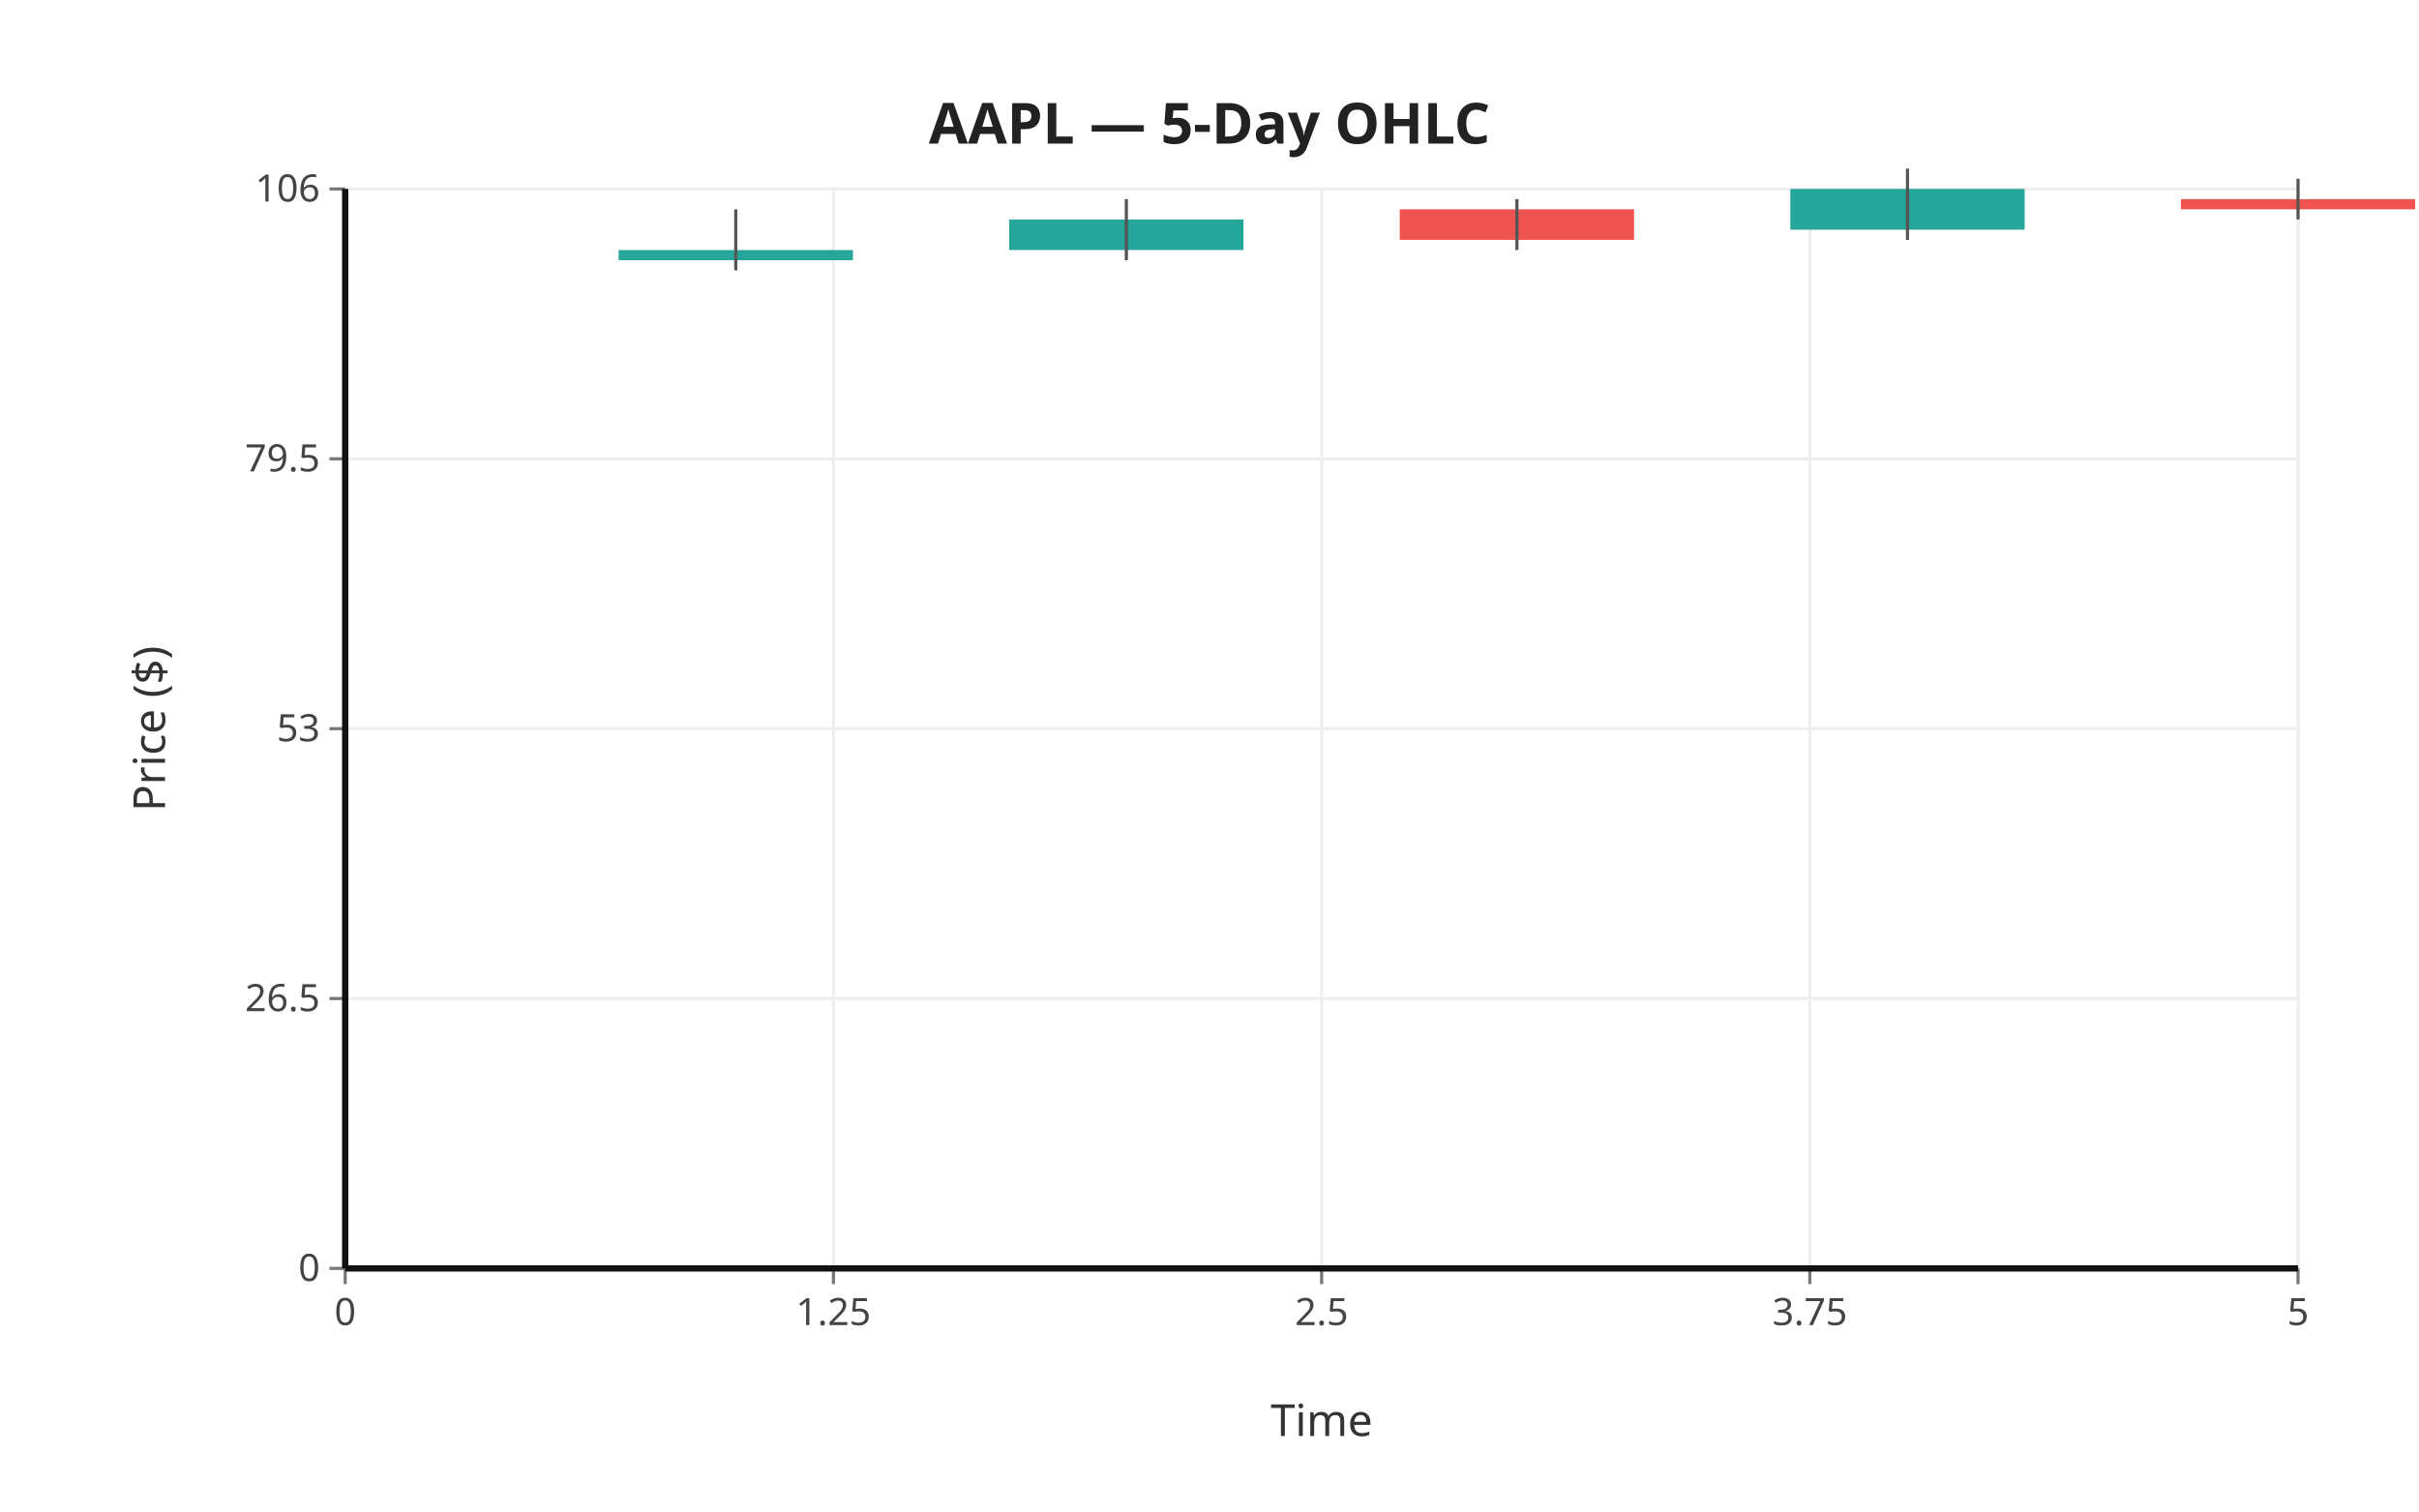
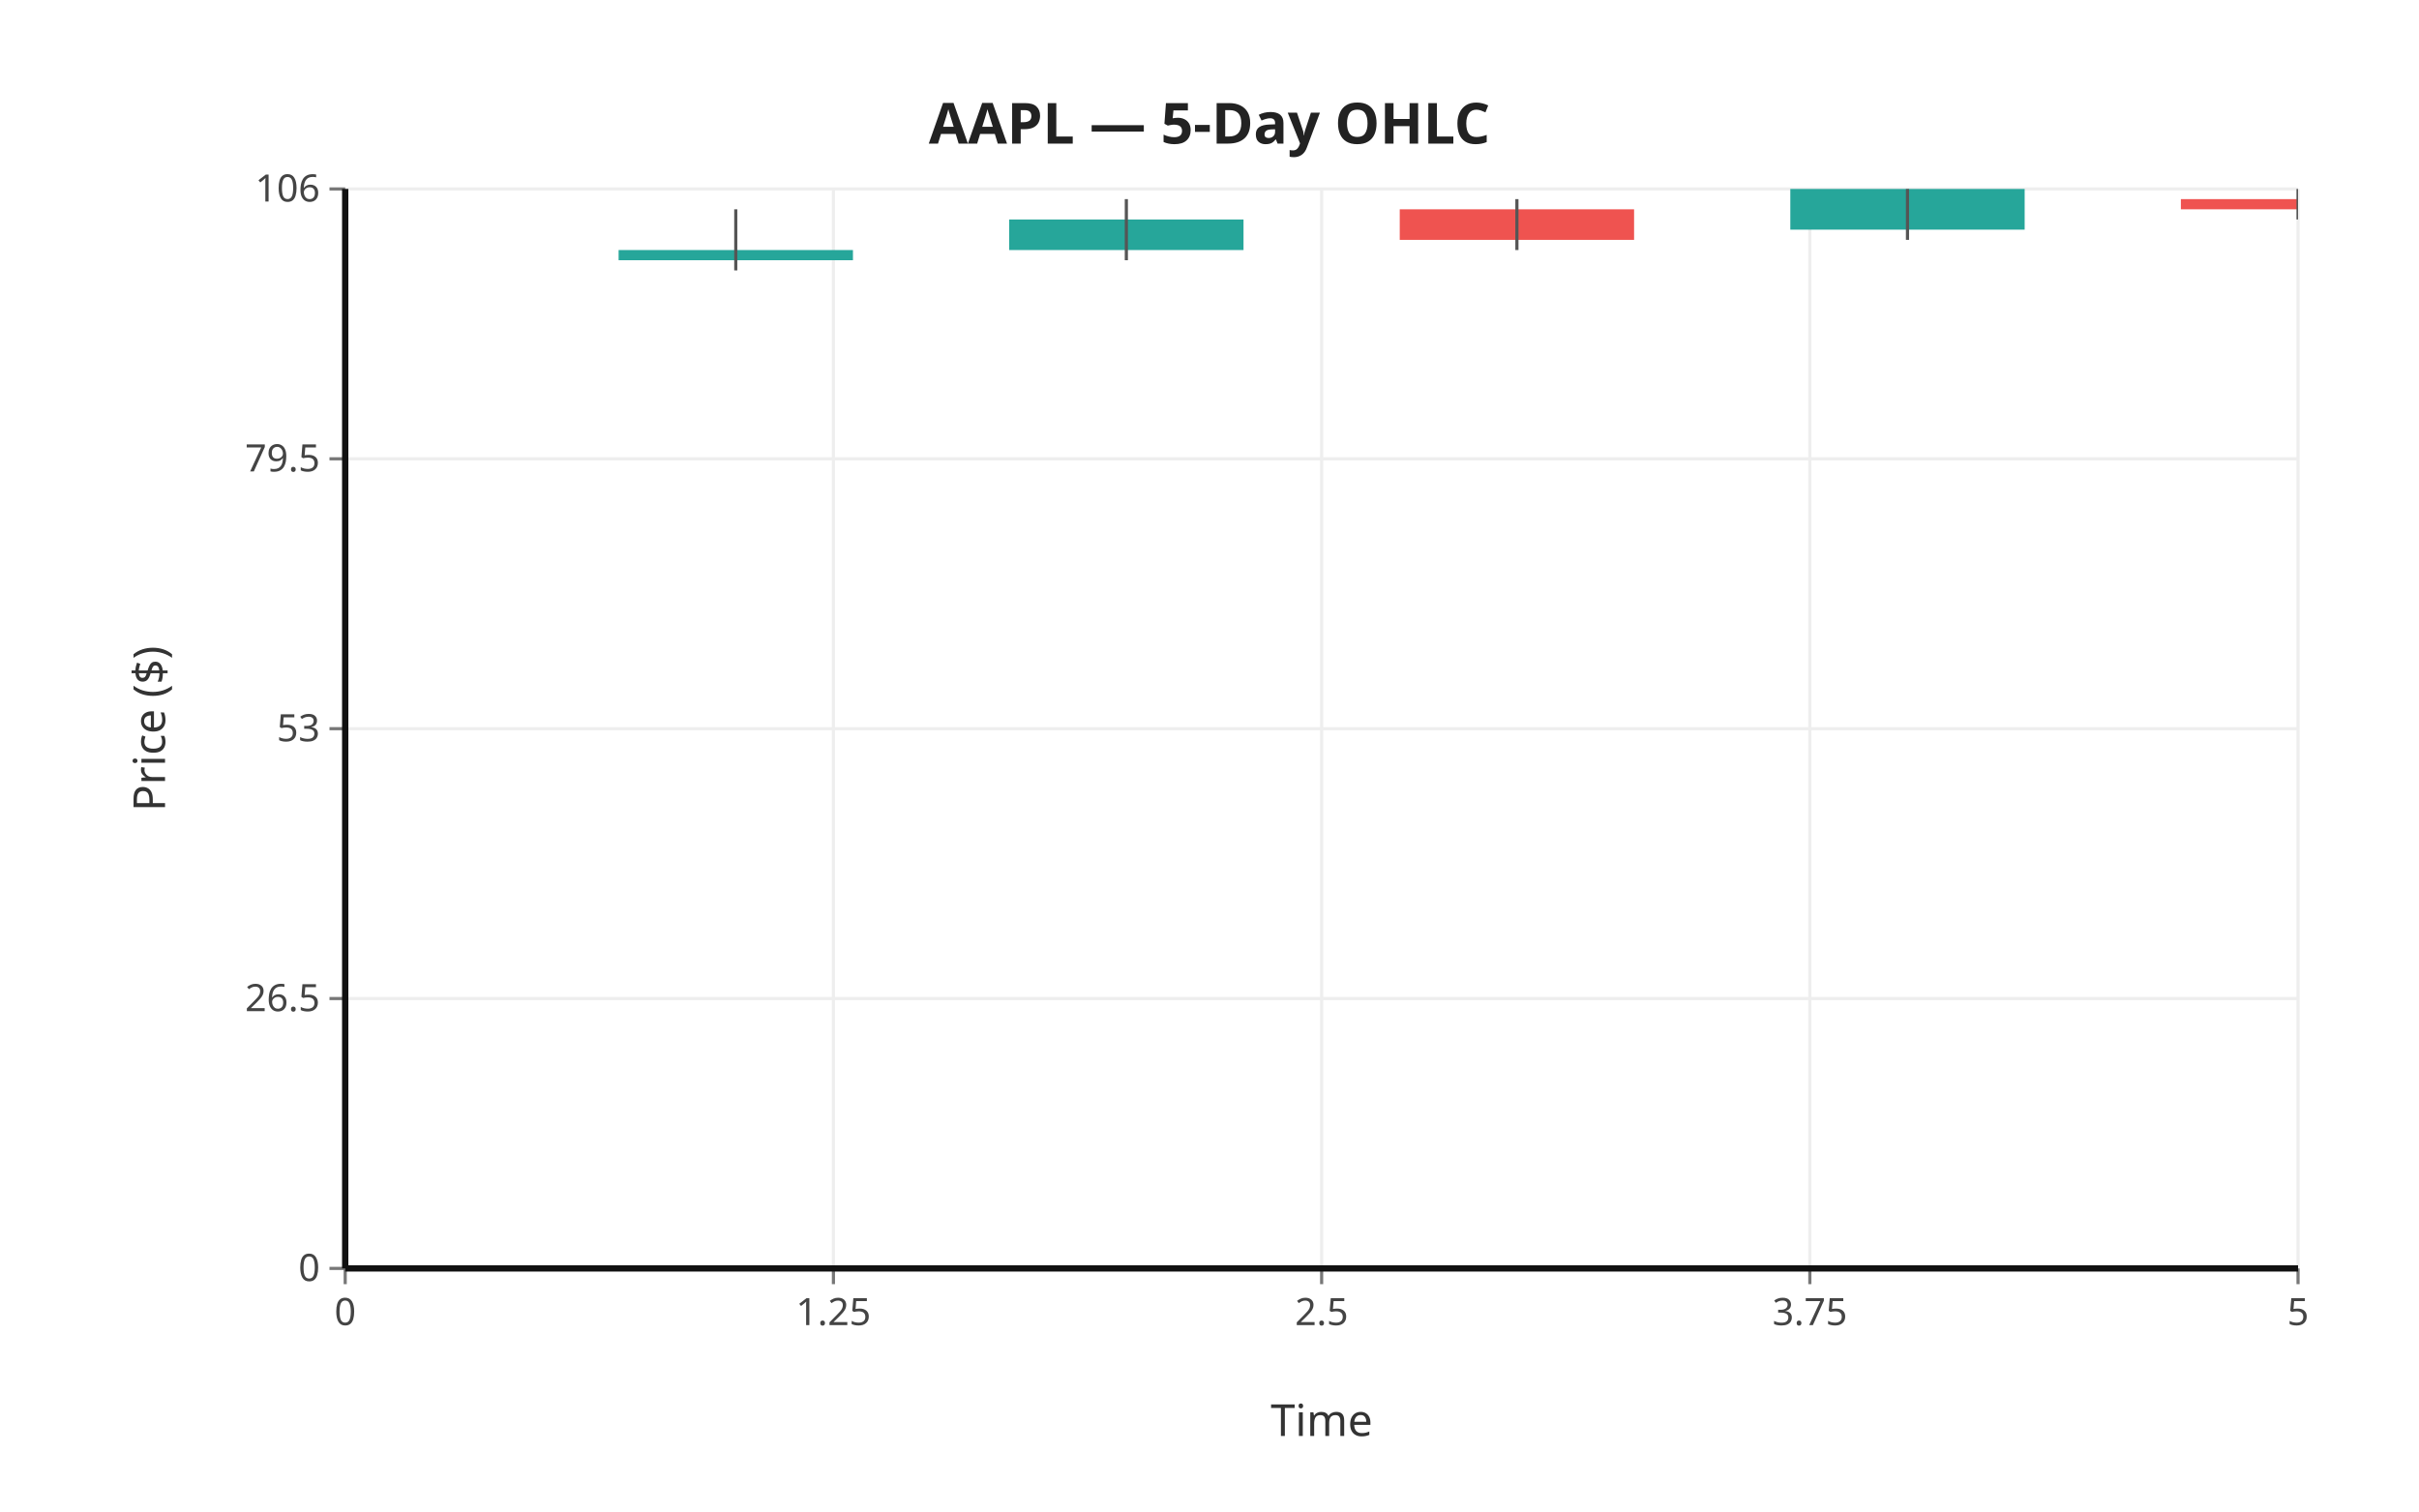
<svg xmlns="http://www.w3.org/2000/svg" width="768.0" height="480.0" style="font-family: sans-serif;">
  <text x="384.0" y="45.6" text-anchor="middle" font-size="18" font-weight="bold" fill="#222">AAPL — 5-Day OHLC</text>
  <g class="grid">
    <line x1="109.6" y1="60.0" x2="109.6" y2="402.8" stroke="#eeeeee" stroke-width="1" />
    <line x1="264.6" y1="60.0" x2="264.6" y2="402.8" stroke="#eeeeee" stroke-width="1" />
    <line x1="419.6" y1="60.0" x2="419.6" y2="402.8" stroke="#eeeeee" stroke-width="1" />
    <line x1="574.6" y1="60.0" x2="574.6" y2="402.8" stroke="#eeeeee" stroke-width="1" />
    <line x1="729.6" y1="60.0" x2="729.6" y2="402.8" stroke="#eeeeee" stroke-width="1" />
    <line x1="109.6" y1="402.8" x2="729.6" y2="402.8" stroke="#eeeeee" stroke-width="1" />
    <line x1="109.6" y1="317.1" x2="729.6" y2="317.1" stroke="#eeeeee" stroke-width="1" />
    <line x1="109.6" y1="231.4" x2="729.6" y2="231.4" stroke="#eeeeee" stroke-width="1" />
    <line x1="109.6" y1="145.7" x2="729.6" y2="145.7" stroke="#eeeeee" stroke-width="1" />
    <line x1="109.6" y1="60.0" x2="729.6" y2="60.0" stroke="#eeeeee" stroke-width="1" />
  </g>
  <g class="axes">
    <line x1="109.6" y1="402.8" x2="109.6" y2="407.8" stroke="#777" stroke-width="1" />
    <text x="109.6" y="420.8" text-anchor="middle" font-size="12" fill="#444">0</text>
    <line x1="264.6" y1="402.8" x2="264.6" y2="407.8" stroke="#777" stroke-width="1" />
    <text x="264.6" y="420.8" text-anchor="middle" font-size="12" fill="#444">1.25</text>
    <line x1="419.6" y1="402.8" x2="419.6" y2="407.8" stroke="#777" stroke-width="1" />
    <text x="419.6" y="420.8" text-anchor="middle" font-size="12" fill="#444">2.5</text>
    <line x1="574.6" y1="402.8" x2="574.6" y2="407.8" stroke="#777" stroke-width="1" />
    <text x="574.6" y="420.8" text-anchor="middle" font-size="12" fill="#444">3.75</text>
    <line x1="729.6" y1="402.8" x2="729.6" y2="407.8" stroke="#777" stroke-width="1" />
    <text x="729.6" y="420.8" text-anchor="middle" font-size="12" fill="#444">5</text>
    <text x="419.6" y="456.0" text-anchor="middle" font-size="14" fill="#333">Time</text>
    <line x1="109.6" y1="402.8" x2="104.6" y2="402.8" stroke="#777" stroke-width="1" />
    <text x="101.6" y="406.8" text-anchor="end" font-size="12" fill="#444">0</text>
    <line x1="109.6" y1="317.1" x2="104.6" y2="317.1" stroke="#777" stroke-width="1" />
    <text x="101.6" y="321.1" text-anchor="end" font-size="12" fill="#444">26.5</text>
    <line x1="109.6" y1="231.4" x2="104.6" y2="231.4" stroke="#777" stroke-width="1" />
    <text x="101.6" y="235.4" text-anchor="end" font-size="12" fill="#444">53</text>
    <line x1="109.6" y1="145.7" x2="104.6" y2="145.7" stroke="#777" stroke-width="1" />
    <text x="101.6" y="149.7" text-anchor="end" font-size="12" fill="#444">79.5</text>
    <line x1="109.6" y1="60.0" x2="104.6" y2="60.0" stroke="#777" stroke-width="1" />
    <text x="101.6" y="64.0" text-anchor="end" font-size="12" fill="#444">106</text>
    <text x="52.4" y="231.4" transform="rotate(-90,52.4,231.4)" text-anchor="middle" font-size="14" fill="#333">Price ($)</text>
  </g>
  <g class="axis-spines">
    <line x1="109.6" y1="402.8" x2="729.6" y2="402.8" stroke="#111111" stroke-width="2.0" />
    <line x1="109.6" y1="60.0" x2="109.6" y2="402.8" stroke="#111111" stroke-width="2.0" />
  </g>
-   <g class="series-0">
+   <defs>
+     <clipPath id="plot-clip">
+       <rect x="109.6" y="60.0" width="620" height="342.8" />
+     </clipPath>
+   </defs>
+   <g class="series-0" clip-path="url(#plot-clip)">
    <rect x="444.4" y="66.468" width="74.4" height="9.702" fill="#ef5350" opacity="1.0" />
    <rect x="692.4" y="63.234" width="74.4" height="3.234" fill="#ef5350" opacity="1.0" />
    <rect x="196.4" y="79.404" width="74.4" height="3.234" fill="#26a69a" opacity="1.0" />
    <rect x="320.4" y="69.702" width="74.4" height="9.702" fill="#26a69a" opacity="1.0" />
    <rect x="568.4" y="60.0" width="74.4" height="12.936" fill="#26a69a" opacity="1.0" />
    <line x1="233.6" y1="66.468" x2="233.6" y2="85.872" stroke="#555555" stroke-width="1" />
    <line x1="357.6" y1="63.234" x2="357.6" y2="82.638" stroke="#555555" stroke-width="1" />
    <line x1="481.6" y1="63.234" x2="481.6" y2="79.404" stroke="#555555" stroke-width="1" />
    <line x1="605.6" y1="53.532" x2="605.6" y2="76.17" stroke="#555555" stroke-width="1" />
    <line x1="729.6" y1="56.766" x2="729.6" y2="69.702" stroke="#555555" stroke-width="1" />
  </g>
</svg>
